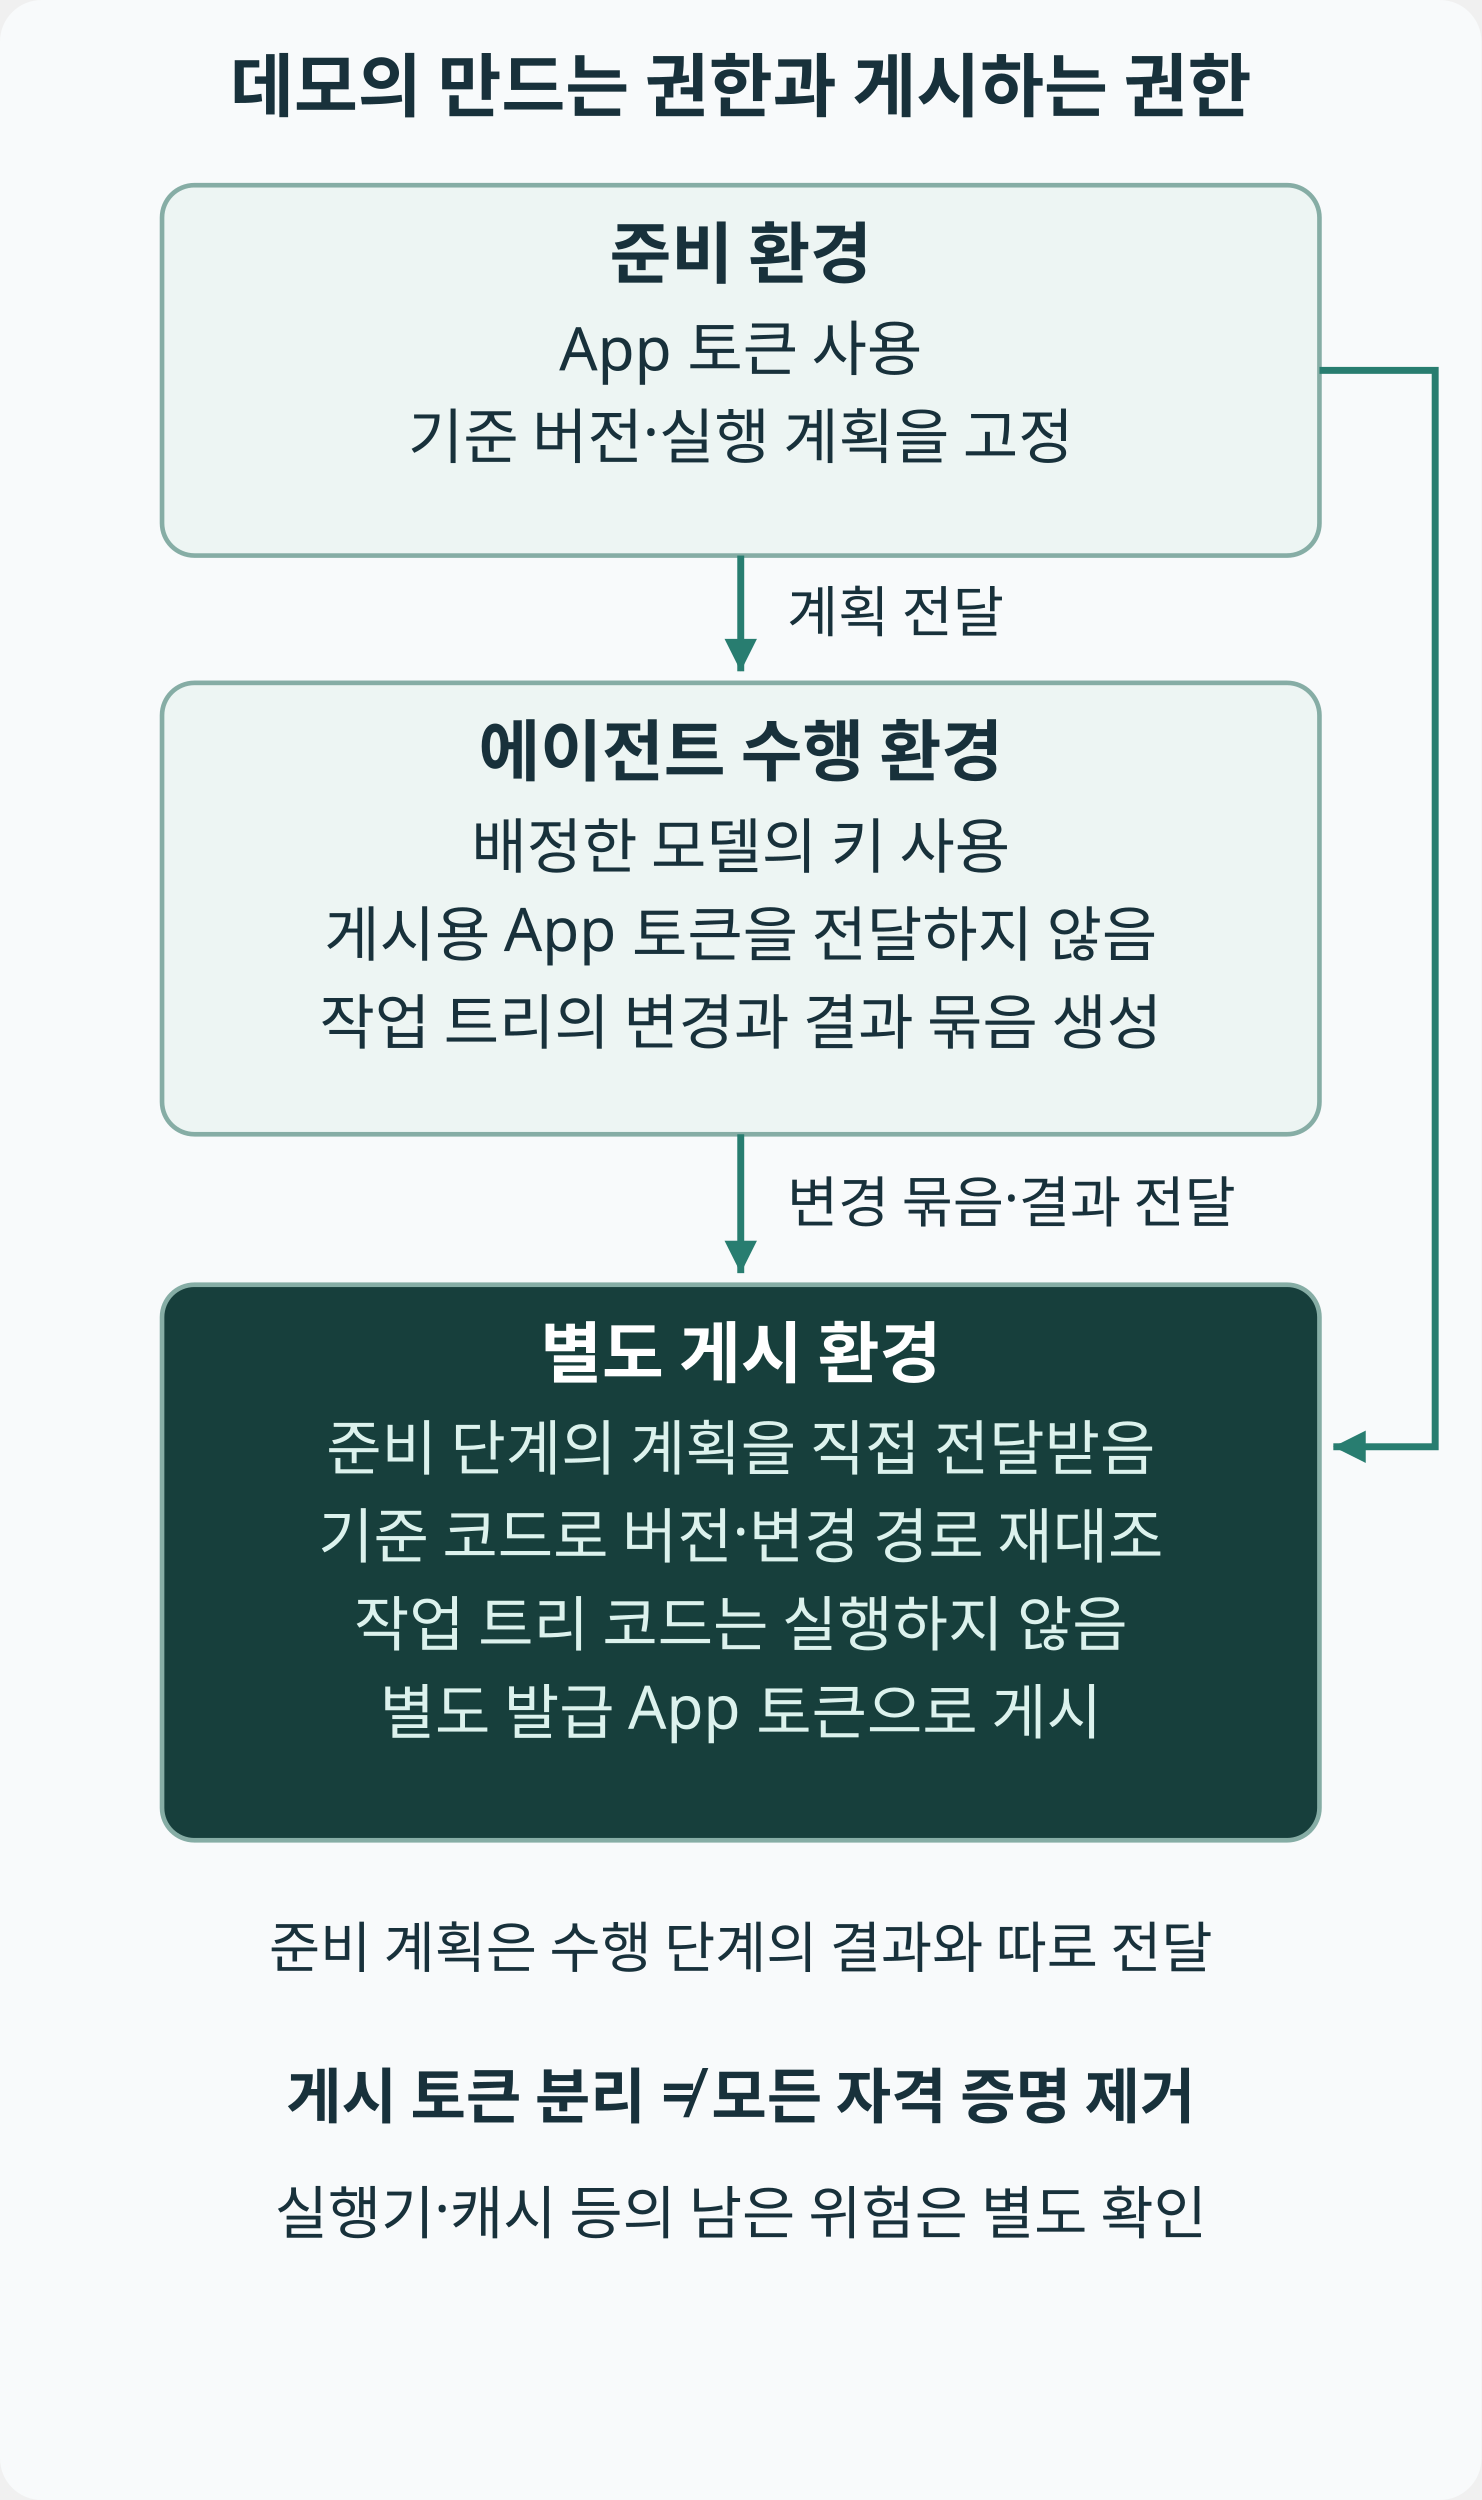
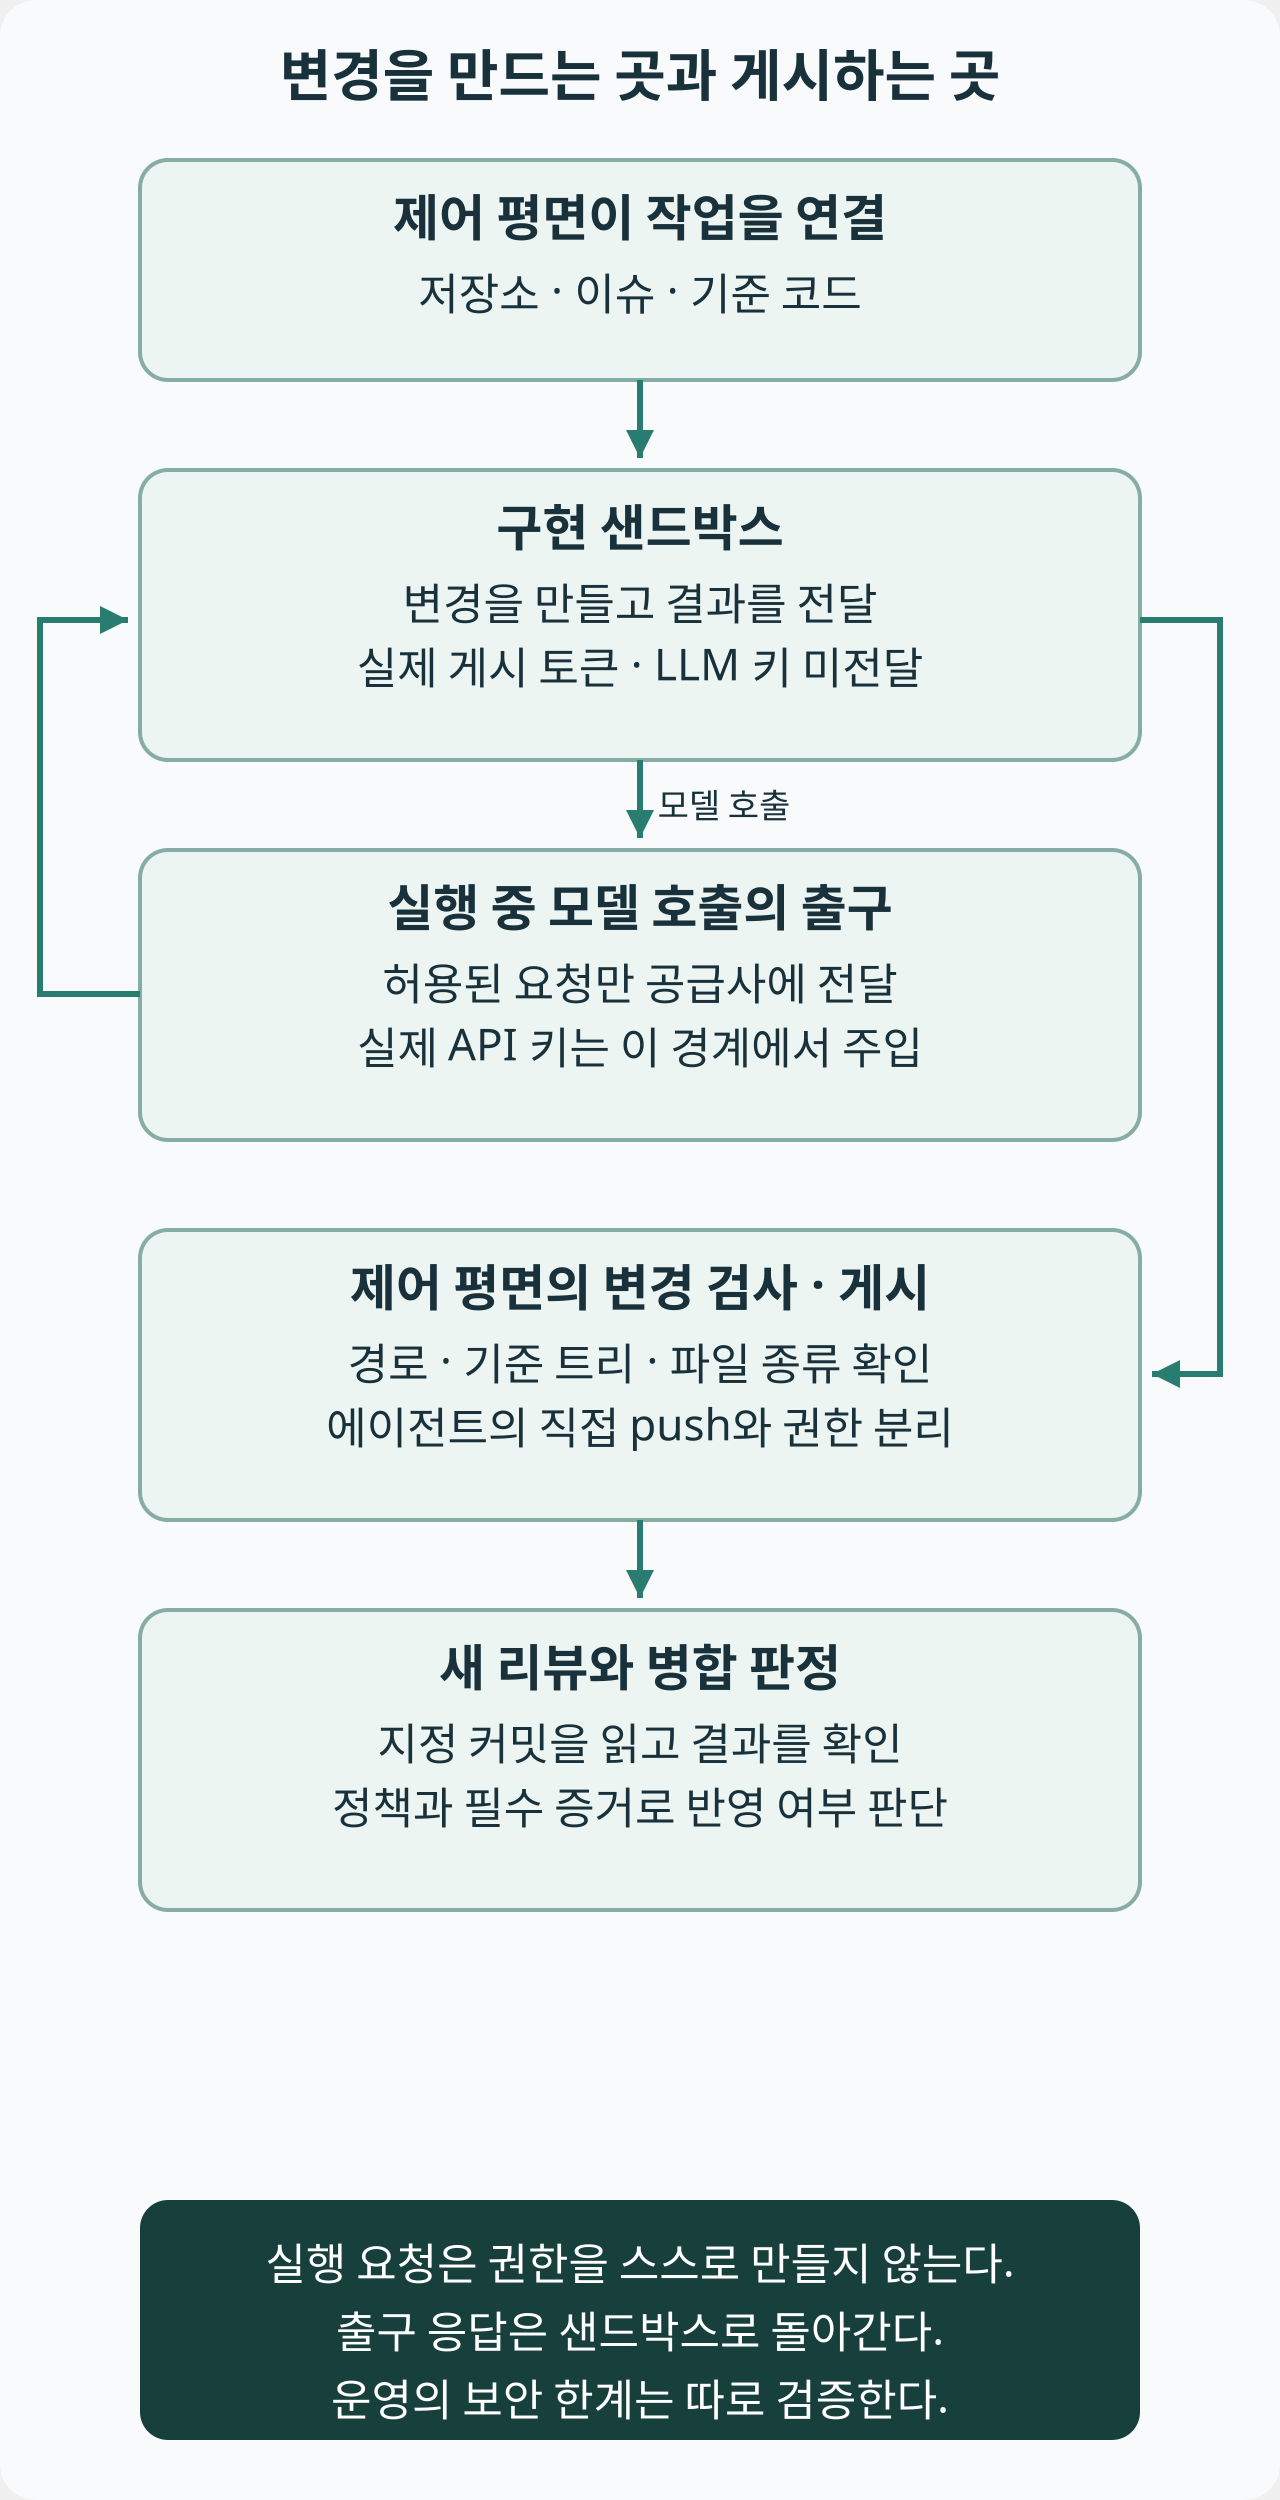
- <svg xmlns="http://www.w3.org/2000/svg" width="640" height="1080" viewBox="0 0 640 1080" role="img" aria-labelledby="title desc">
+ <svg xmlns="http://www.w3.org/2000/svg" width="640" height="1250" viewBox="0 0 640 1250" role="img" aria-labelledby="title desc">
  <defs>
    <marker id="arrow" markerUnits="userSpaceOnUse" markerWidth="14" markerHeight="14" viewBox="0 0 14 14" refX="14" refY="7" orient="auto">
      <path d="M0 0 L14 7 L0 14 Z" fill="#287d70" />
    </marker>
  </defs>
-   <rect width="640" height="1080" rx="18" fill="#f8fafb" />
+   <rect width="640" height="1250" rx="18" fill="#f8fafb" />
  <g font-family="Apple SD Gothic Neo, Noto Sans KR, Malgun Gothic, sans-serif">
-     <text x="320" y="48" text-anchor="middle" font-size="30" font-weight="700" fill="#18313b">데모의 만드는 권한과 게시하는 권한</text>
-     <rect x="70" y="80" width="500" height="160" rx="14" fill="#edf5f3" stroke="#86ada5" stroke-width="2" />
-     <text x="320.0" y="120" text-anchor="middle" font-size="29" font-weight="700" fill="#18313b">준비 환경</text>
-     <text x="320.0" y="160" text-anchor="middle" font-size="26" font-weight="400" fill="#18313b">App 토큰 사용</text>
-     <text x="320.0" y="198" text-anchor="middle" font-size="26" font-weight="400" fill="#18313b">기준 버전·실행 계획을 고정</text>
-     <path d="M320 240 V290" fill="none" stroke="#287d70" stroke-width="3" marker-end="url(#arrow)" />
-     <text x="340" y="273.0" text-anchor="start" font-size="24" font-weight="400" fill="#18313b">계획 전달</text>
-     <rect x="70" y="295" width="500" height="195" rx="14" fill="#edf5f3" stroke="#86ada5" stroke-width="2" />
-     <text x="320.0" y="335" text-anchor="middle" font-size="29" font-weight="700" fill="#18313b">에이전트 수행 환경</text>
-     <text x="320.0" y="375" text-anchor="middle" font-size="26" font-weight="400" fill="#18313b">배정한 모델의 키 사용</text>
-     <text x="320.0" y="413" text-anchor="middle" font-size="26" font-weight="400" fill="#18313b">게시용 App 토큰을 전달하지 않음</text>
-     <text x="320.0" y="451" text-anchor="middle" font-size="26" font-weight="400" fill="#18313b">작업 트리의 변경과 결과 묶음 생성</text>
-     <path d="M320 490 V550" fill="none" stroke="#287d70" stroke-width="3" marker-end="url(#arrow)" />
-     <text x="340" y="528.0" text-anchor="start" font-size="24" font-weight="400" fill="#18313b">변경 묶음·결과 전달</text>
-     <rect x="70" y="555" width="500" height="240" rx="14" fill="#173f3c" stroke="#86ada5" stroke-width="2" />
-     <text x="320.0" y="595" text-anchor="middle" font-size="29" font-weight="700" fill="#ffffff">별도 게시 환경</text>
-     <text x="320.0" y="635" text-anchor="middle" font-size="26" font-weight="400" fill="#dcf2ed">준비 단계의 계획을 직접 전달받음</text>
-     <text x="320.0" y="673" text-anchor="middle" font-size="26" font-weight="400" fill="#dcf2ed">기준 코드로 버전·변경 경로 재대조</text>
-     <text x="320.0" y="711" text-anchor="middle" font-size="26" font-weight="400" fill="#dcf2ed">작업 트리 코드는 실행하지 않음</text>
-     <text x="320.0" y="749" text-anchor="middle" font-size="26" font-weight="400" fill="#dcf2ed">별도 발급 App 토큰으로 게시</text>
-     <path d="M570 160 H620 V625 H576" fill="none" stroke="#287d70" stroke-width="3" marker-end="url(#arrow)" />
-     <text x="320" y="850" text-anchor="middle" font-size="24" font-weight="400" fill="#18313b">준비 계획은 수행 단계의 결과와 따로 전달</text>
-     <text x="320" y="915" text-anchor="middle" font-size="26" font-weight="700" fill="#18313b">게시 토큰 분리 ≠ 모든 자격 증명 제거</text>
-     <text x="320" y="965" text-anchor="middle" font-size="25" font-weight="400" fill="#18313b">실행기·캐시 등의 남은 위험은 별도 확인</text>
+     <text x="320" y="48" text-anchor="middle" font-size="28" font-weight="700" fill="#18313b">변경을 만드는 곳과 게시하는 곳</text>
+     <rect x="70" y="80" width="500" height="110" rx="14" fill="#edf5f3" stroke="#86ada5" stroke-width="2" />
+     <text x="320" y="118" text-anchor="middle" font-size="25" font-weight="700" fill="#18313b">제어 평면이 작업을 연결</text>
+     <text x="320" y="155" text-anchor="middle" font-size="22" fill="#18313b">저장소 · 이슈 · 기준 코드</text>
+     <path d="M320 190 V229" fill="none" stroke="#287d70" stroke-width="3" marker-end="url(#arrow)" />
+     <rect x="70" y="235" width="500" height="145" rx="14" fill="#edf5f3" stroke="#86ada5" stroke-width="2" />
+     <text x="320" y="273" text-anchor="middle" font-size="25" font-weight="700" fill="#18313b">구현 샌드박스</text>
+     <text x="320" y="310" text-anchor="middle" font-size="22" fill="#18313b">변경을 만들고 결과를 전달</text>
+     <text x="320" y="342" text-anchor="middle" font-size="22" fill="#18313b">실제 게시 토큰 · LLM 키 미전달</text>
+     <path d="M320 380 V419" fill="none" stroke="#287d70" stroke-width="3" marker-end="url(#arrow)" />
+     <rect x="70" y="425" width="500" height="145" rx="14" fill="#edf5f3" stroke="#86ada5" stroke-width="2" />
+     <text x="320" y="463" text-anchor="middle" font-size="25" font-weight="700" fill="#18313b">실행 중 모델 호출의 출구</text>
+     <text x="320" y="500" text-anchor="middle" font-size="22" fill="#18313b">허용된 요청만 공급사에 전달</text>
+     <text x="320" y="532" text-anchor="middle" font-size="22" fill="#18313b">실제 API 키는 이 경계에서 주입</text>
+     <rect x="70" y="615" width="500" height="145" rx="14" fill="#edf5f3" stroke="#86ada5" stroke-width="2" />
+     <text x="320" y="653" text-anchor="middle" font-size="25" font-weight="700" fill="#18313b">제어 평면의 변경 검사 · 게시</text>
+     <text x="320" y="690" text-anchor="middle" font-size="22" fill="#18313b">경로 · 기준 트리 · 파일 종류 확인</text>
+     <text x="320" y="722" text-anchor="middle" font-size="22" fill="#18313b">에이전트의 직접 push와 권한 분리</text>
+     <path d="M320 760 V799" fill="none" stroke="#287d70" stroke-width="3" marker-end="url(#arrow)" />
+     <rect x="70" y="805" width="500" height="150" rx="14" fill="#edf5f3" stroke="#86ada5" stroke-width="2" />
+     <text x="320" y="843" text-anchor="middle" font-size="25" font-weight="700" fill="#18313b">새 리뷰와 병합 판정</text>
+     <text x="320" y="880" text-anchor="middle" font-size="22" fill="#18313b">지정 커밋을 읽고 결과를 확인</text>
+     <text x="320" y="912" text-anchor="middle" font-size="22" fill="#18313b">정책과 필수 증거로 반영 여부 판단</text>
+     <rect x="70" y="1100" width="500" height="120" rx="14" fill="#173f3c" />
+     <text x="320" y="1140" text-anchor="middle" font-size="22" fill="#ffffff">실행 요청은 권한을 스스로 만들지 않는다.</text>
+     <text x="320" y="1174" text-anchor="middle" font-size="22" fill="#ffffff">출구 응답은 샌드박스로 돌아간다.</text>
+     <text x="320" y="1208" text-anchor="middle" font-size="22" fill="#ffffff">운영의 보안 한계는 따로 검증한다.</text>
+     <path d="M70 497 H20 V310 H64" fill="none" stroke="#287d70" stroke-width="3" marker-end="url(#arrow)" />
+     <path d="M570 310 H610 V687 H576" fill="none" stroke="#287d70" stroke-width="3" marker-end="url(#arrow)" />
+     <text x="362" y="409" text-anchor="middle" font-size="17" fill="#18313b">모델 호출</text>
  </g>
</svg>
